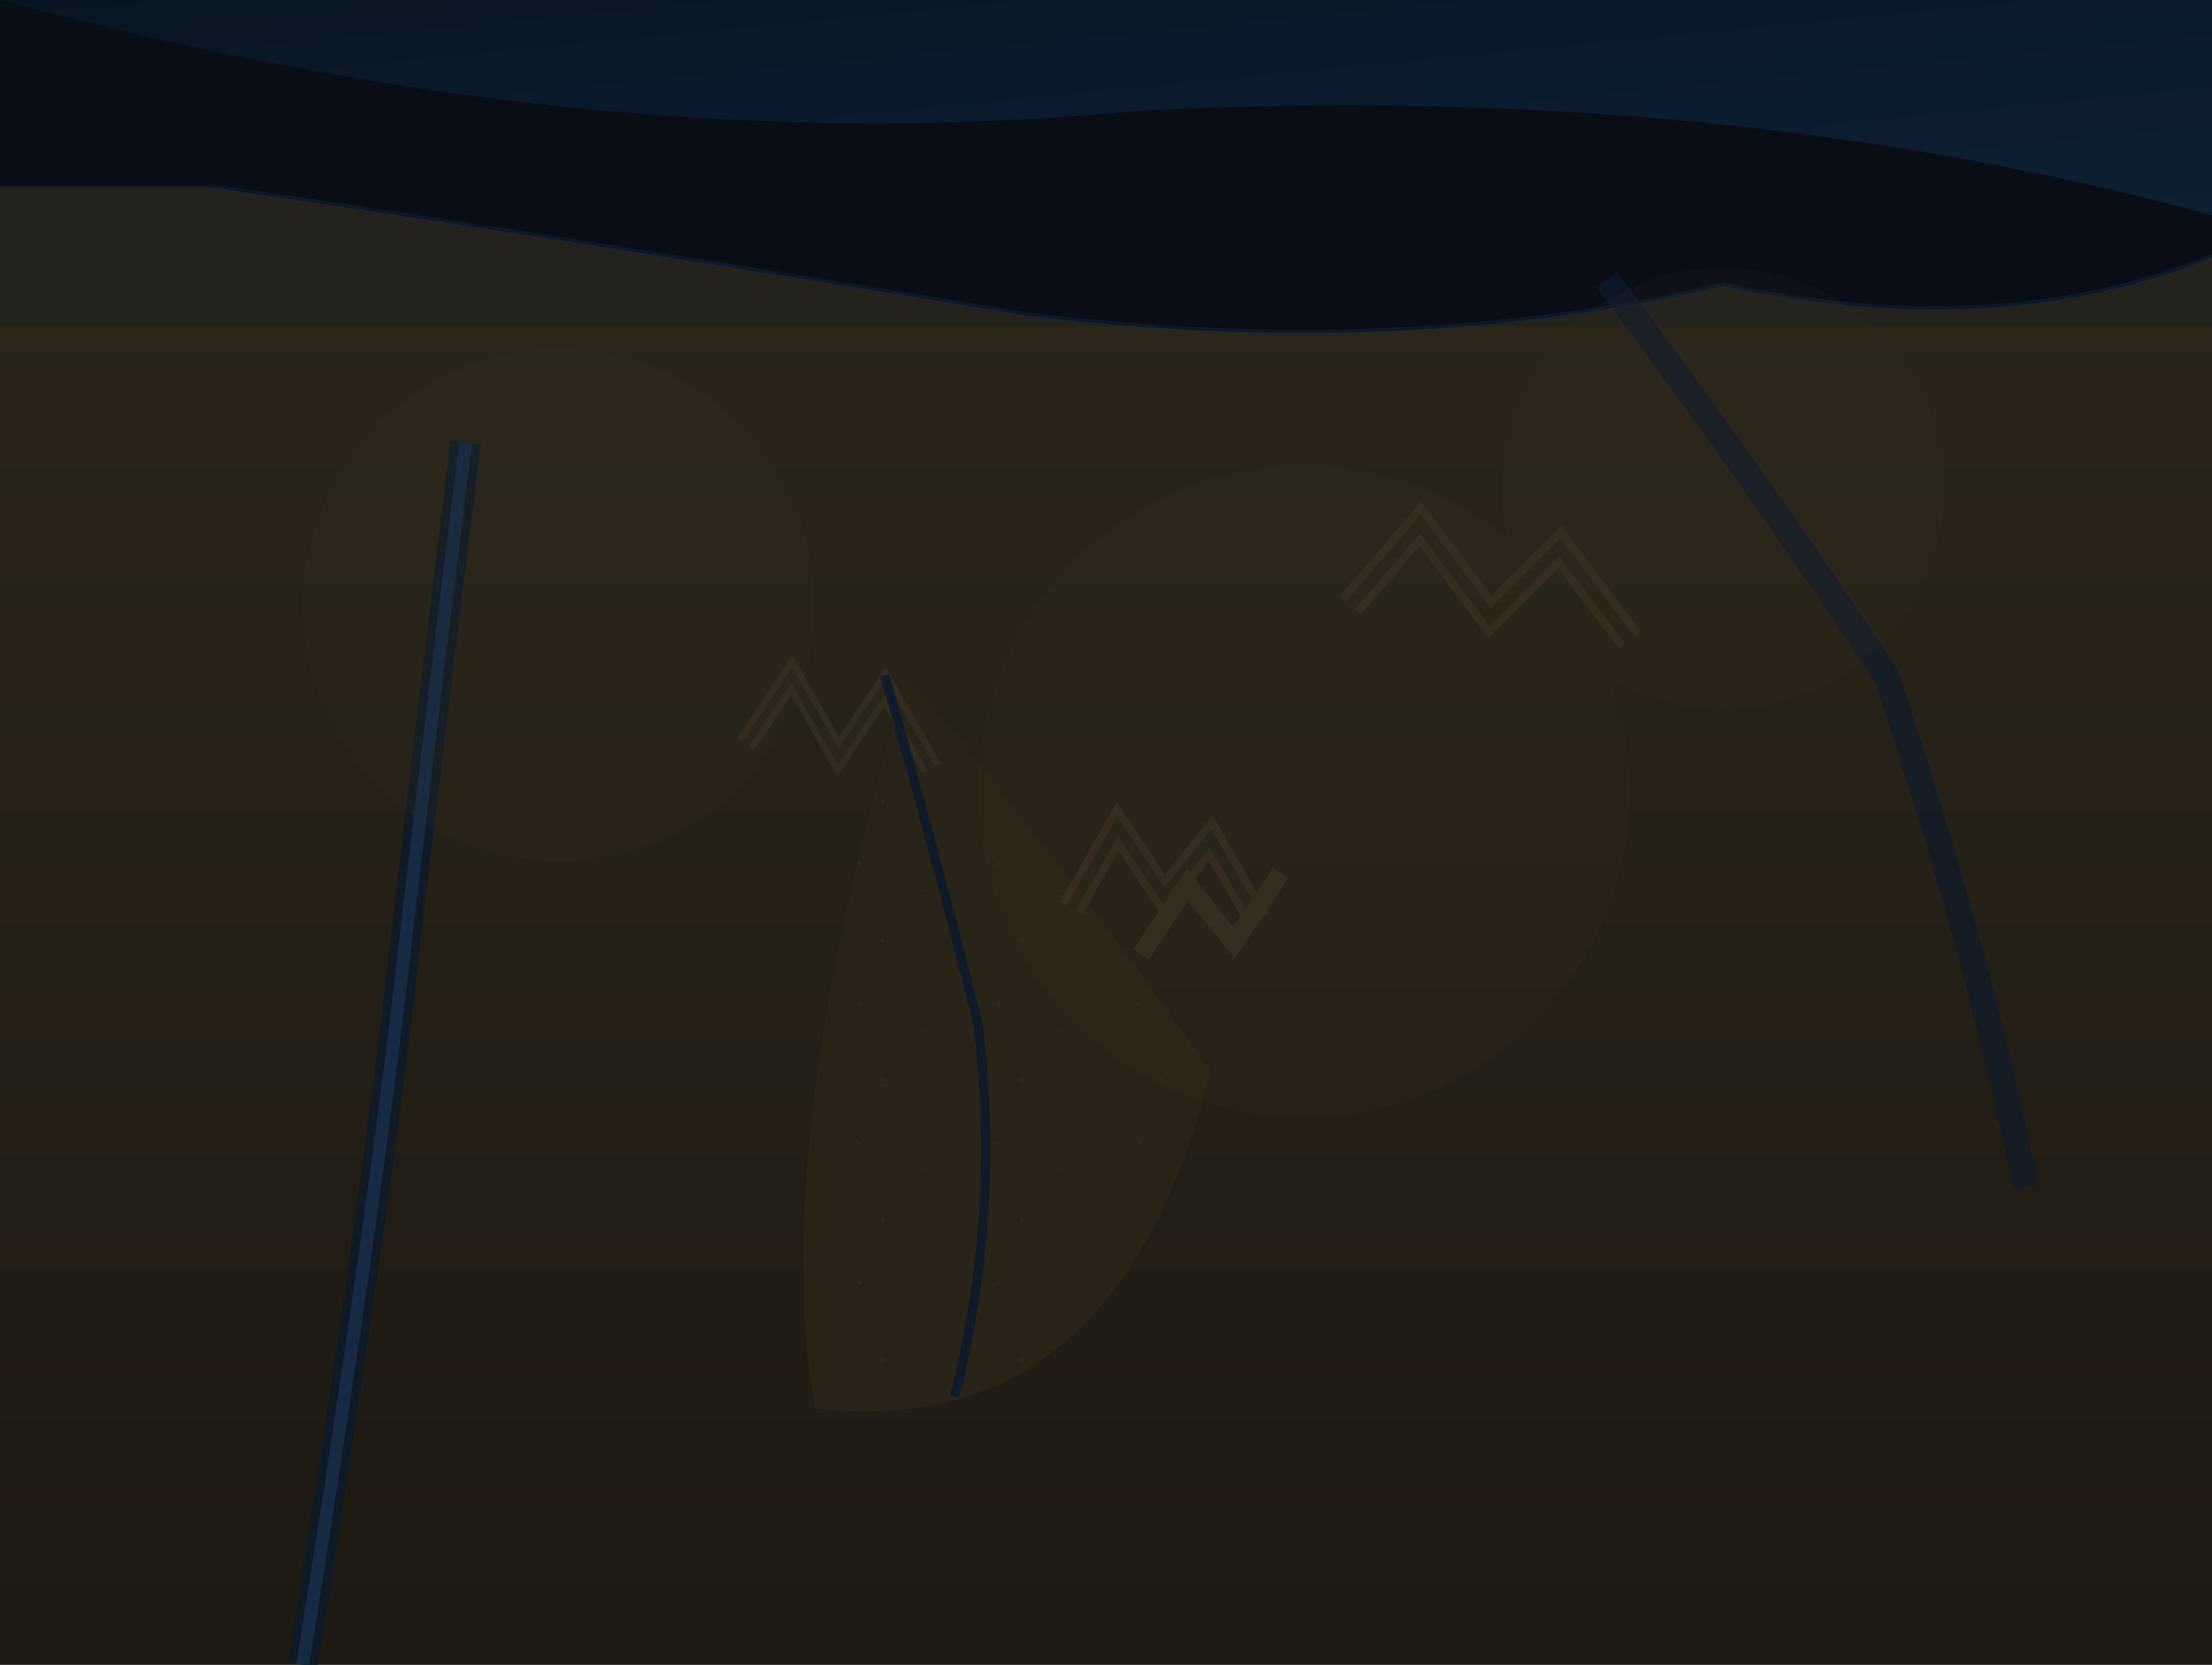
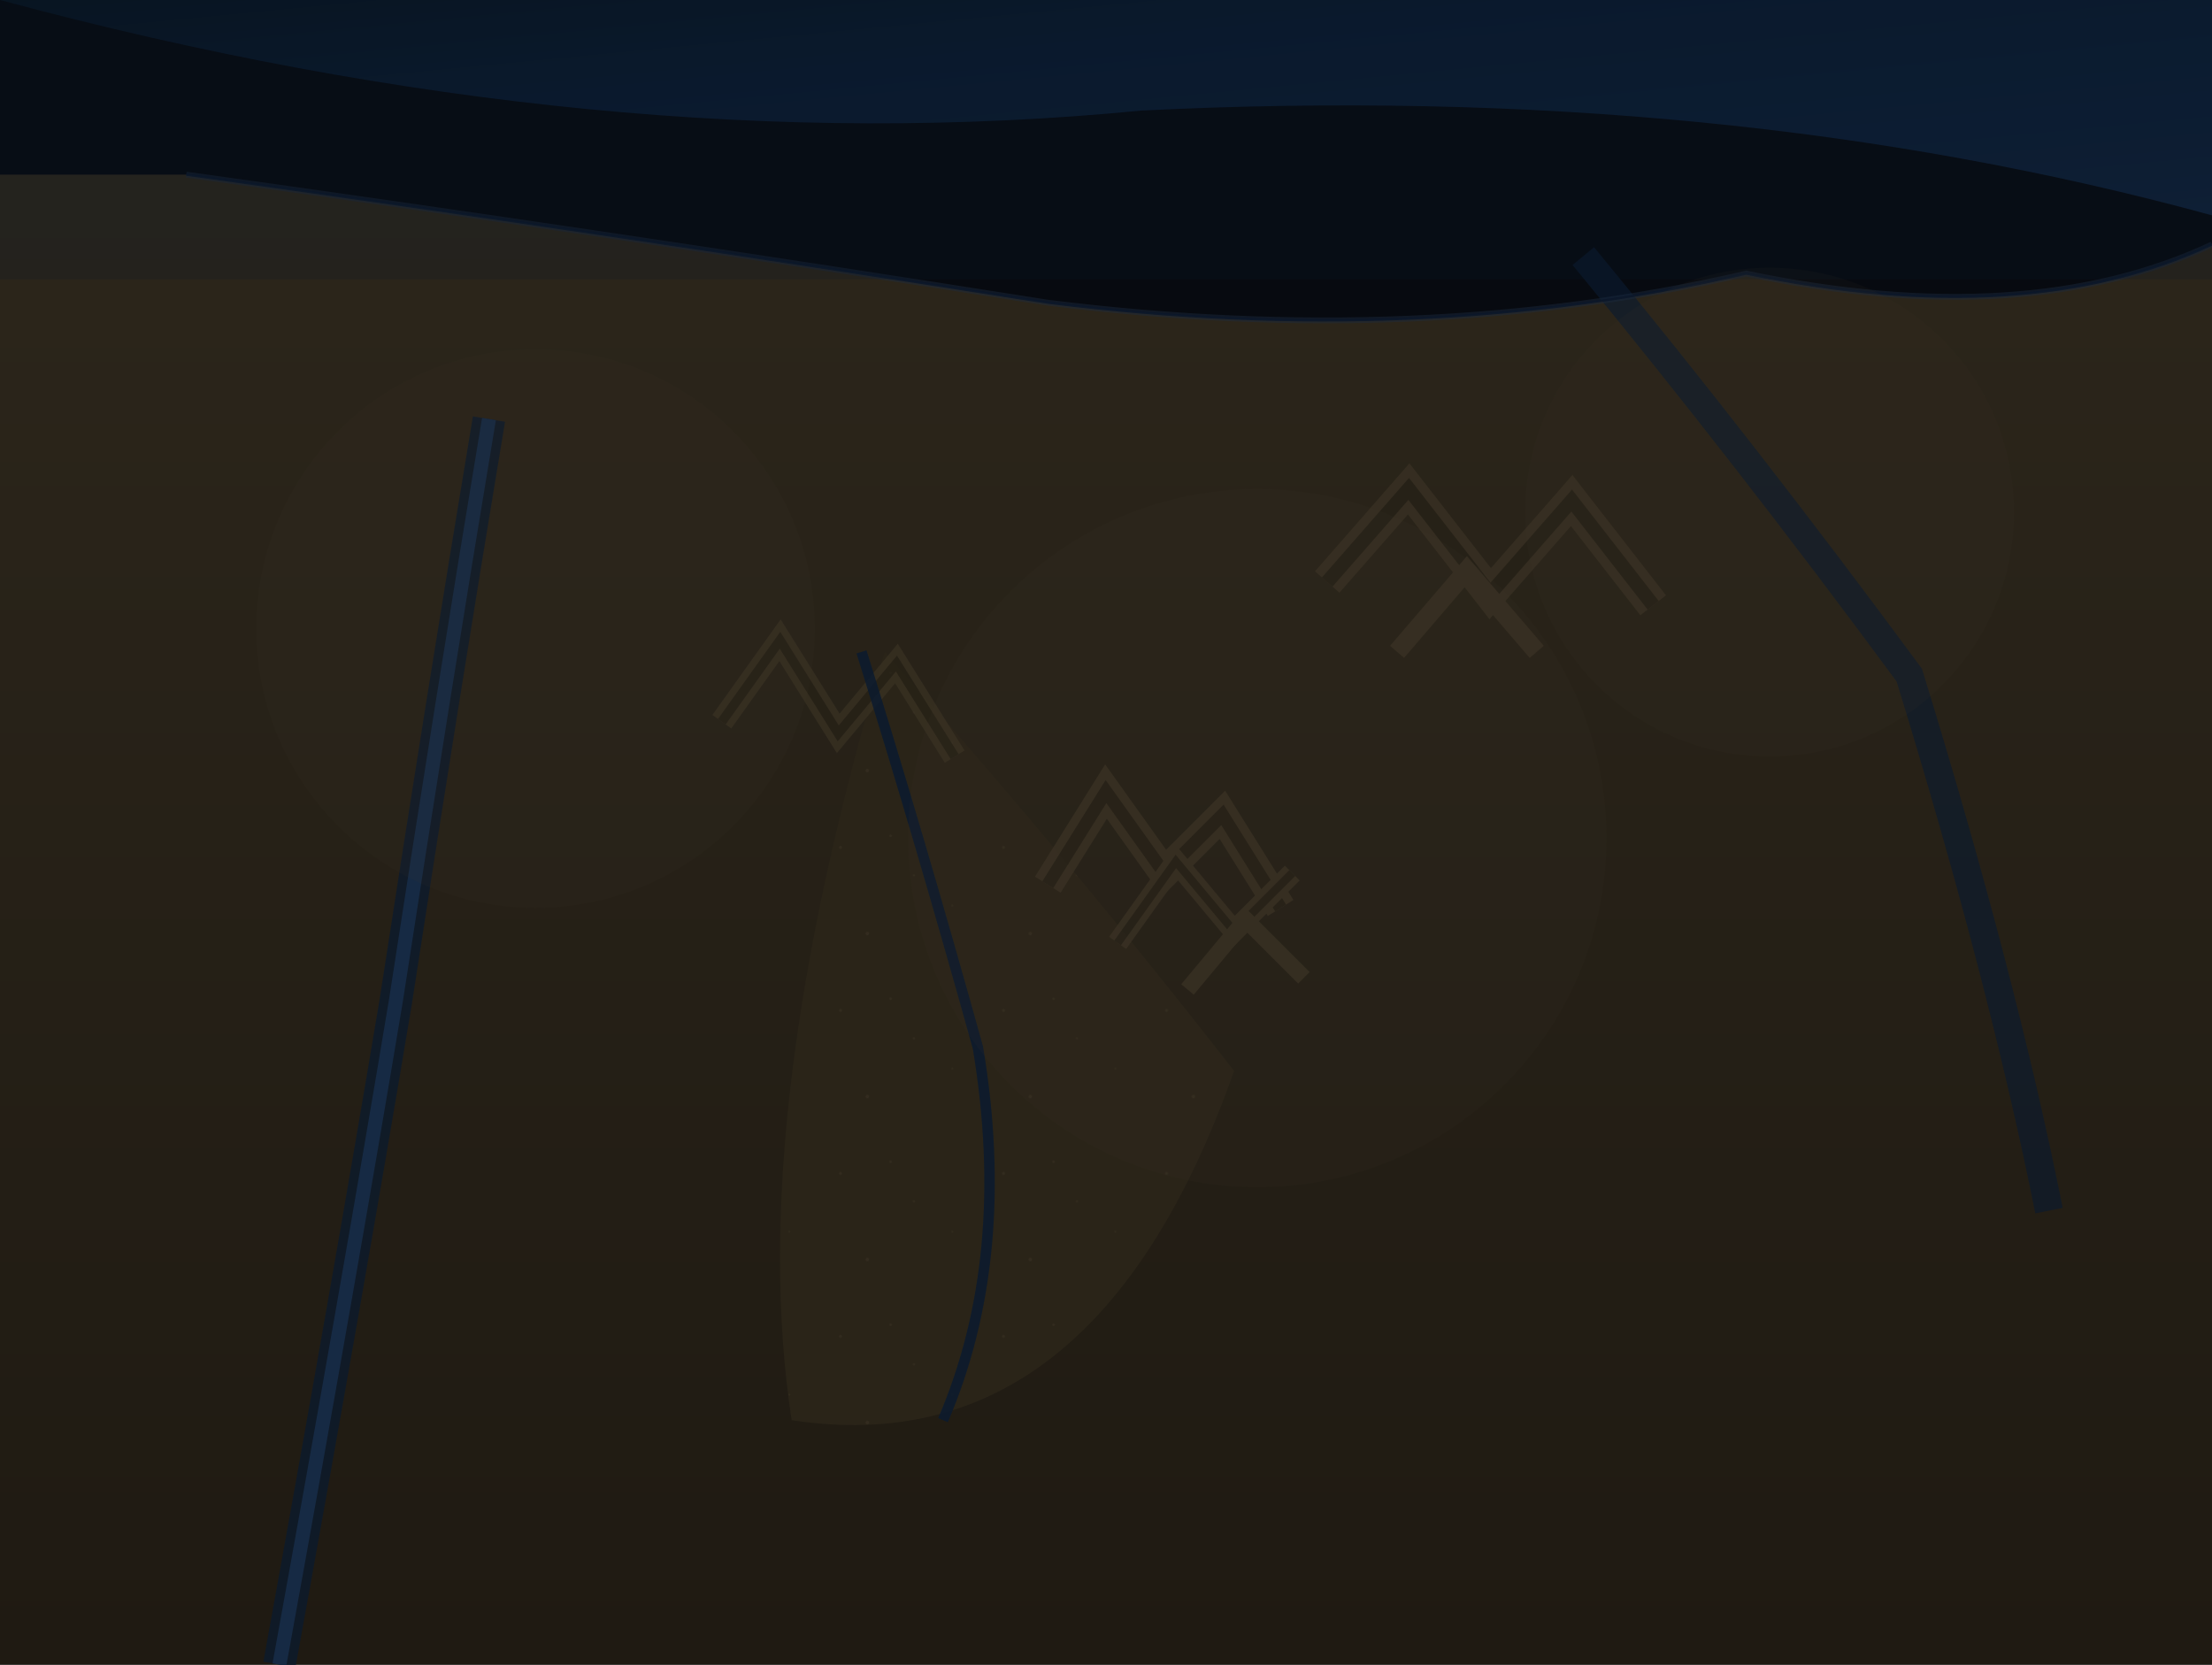
<svg xmlns="http://www.w3.org/2000/svg" width="1900" height="1430" viewBox="0 0 1900 1430">
  <defs>
    <linearGradient id="seaDeep" x1="0%" y1="0%" x2="100%" y2="100%">
      <stop offset="0%" stop-color="#08141f" />
-       <stop offset="40%" stop-color="#0a1a2e" />
+       <stop offset="35%" stop-color="#0a1a2e" />
      <stop offset="100%" stop-color="#0f2138" />
    </linearGradient>
    <linearGradient id="landBase" x1="0%" y1="0%" x2="0%" y2="100%">
      <stop offset="0%" stop-color="#2c261b" />
      <stop offset="100%" stop-color="#1f1a12" />
    </linearGradient>
-     <pattern id="sandTexture" patternUnits="userSpaceOnUse" width="120" height="120">
-       <rect width="120" height="120" fill="#2a2418" />
-       <circle cx="18" cy="22" r="1.2" fill="#3a3224" opacity="0.5" />
-       <circle cx="72" cy="45" r="0.9" fill="#3a3224" opacity="0.45" />
-       <circle cx="38" cy="88" r="1.4" fill="#3a3224" opacity="0.55" />
-       <circle cx="95" cy="65" r="0.8" fill="#3a3224" opacity="0.4" />
+     <pattern id="sandTexture" patternUnits="userSpaceOnUse" width="140" height="140">
+       <rect width="140" height="140" fill="#2a2418" />
+       <circle cx="22" cy="28" r="1.3" fill="#3a3224" opacity="0.5" />
+       <circle cx="85" cy="52" r="1.0" fill="#3a3224" opacity="0.45" />
+       <circle cx="45" cy="102" r="1.5" fill="#3a3224" opacity="0.55" />
+       <circle cx="118" cy="78" r="0.9" fill="#3a3224" opacity="0.4" />
+       <circle cx="65" cy="18" r="1.1" fill="#3a3224" opacity="0.48" />
    </pattern>
-     <linearGradient id="hillGrad" x1="0%" y1="0%" x2="0%" y2="100%">
-       <stop offset="0%" stop-color="#322b20" />
+     <linearGradient id="mountainGrad" x1="0%" y1="0%" x2="0%" y2="100%">
+       <stop offset="0%" stop-color="#3a3224" />
      <stop offset="100%" stop-color="#252016" />
    </linearGradient>
  </defs>
  <rect width="1900" height="1430" fill="#070a10" />
  <path d="M0,0 Q520,140 980,95 Q1480,70 1900,185 L1900,0 Z" fill="url(#seaDeep)" />
-   <path d="M780,580 Q920,750 1040,920 Q1100,1100 960,1240 Q820,1320 700,1210 Q660,980 780,580" fill="#0a1a2e" />
-   <path d="M180,160 Q520,210 880,270 Q1200,310 1480,245 Q1720,295 1900,220 L1900,1430 L0,1430 L0,160 Z" fill="url(#landBase)" />
-   <path d="M780,580 Q920,750 1040,920 Q960,1240 700,1210 Q660,980 780,580" fill="url(#sandTexture)" />
-   <g opacity="0.7">
-     <path d="M920,780 L960,710 L1000,770 L1040,720 L1080,790" fill="none" stroke="#3a3224" stroke-width="22" />
-     <path d="M920,780 L960,710 L1000,770 L1040,720 L1080,790" fill="none" stroke="#2a2418" stroke-width="9" />
-     <path d="M980,820 L1020,760 L1060,810 L1100,750" fill="none" stroke="#3a3224" stroke-width="16" />
-   </g>
-   <g opacity="0.6">
-     <path d="M640,640 L680,580 L720,650 L760,590 L800,660" fill="none" stroke="#3a3224" stroke-width="18" />
-     <path d="M640,640 L680,580 L720,650 L760,590 L800,660" fill="none" stroke="#2a2418" stroke-width="7" />
+   <path d="M760,560 Q920,740 1060,920 Q1120,1120 940,1260 Q800,1340 680,1220 Q640,960 760,560" fill="#0a1a2e" />
+   <path d="M160,150 Q520,200 900,260 Q1220,300 1500,235 Q1740,285 1900,210 L1900,1430 L0,1430 L0,150 Z" fill="url(#landBase)" />
+   <path d="M760,560 Q920,740 1060,920 Q940,1260 680,1220 Q640,960 760,560" fill="url(#sandTexture)" />
+   <g opacity="0.72">
+     <path d="M900,760 L950,680 L1000,750 L1050,700 L1100,780" fill="none" stroke="#3a3224" stroke-width="26" />
+     <path d="M900,760 L950,680 L1000,750 L1050,700 L1100,780" fill="none" stroke="#252016" stroke-width="11" />
+     <path d="M960,810 L1010,740 L1060,800 L1110,750" fill="none" stroke="#3a3224" stroke-width="18" />
+     <path d="M960,810 L1010,740 L1060,800 L1110,750" fill="none" stroke="#252016" stroke-width="7" />
+     <path d="M1020,850 L1070,790 L1120,840" fill="none" stroke="#3a3224" stroke-width="14" />
  </g>
  <g opacity="0.65">
-     <path d="M1160,520 L1220,450 L1280,530 L1340,470 L1400,550" fill="none" stroke="#3a3224" stroke-width="24" />
-     <path d="M1160,520 L1220,450 L1280,530 L1340,470 L1400,550" fill="none" stroke="#2a2418" stroke-width="10" />
+     <path d="M620,620 L670,550 L720,630 L770,570 L820,650" fill="none" stroke="#3a3224" stroke-width="20" />
+     <path d="M620,620 L670,550 L720,630 L770,570 L820,650" fill="none" stroke="#252016" stroke-width="8" />
  </g>
-   <path d="M260,1430 Q310,1120 340,880 Q370,620 400,380" fill="none" stroke="#0a1a2e" stroke-width="26" opacity="0.75" />
-   <path d="M260,1430 Q310,1120 340,880 Q370,620 400,380" fill="none" stroke="#162a44" stroke-width="11" />
-   <path d="M1380,240 Q1500,400 1620,580 Q1700,820 1740,1020" fill="none" stroke="#0a1a2e" stroke-width="22" opacity="0.65" />
-   <path d="M760,580 Q800,720 840,880 Q860,1040 820,1200" fill="none" stroke="#0a1a2e" stroke-width="8" opacity="0.85" />
-   <path d="M180,160 Q520,210 880,270 Q1200,310 1480,245 Q1720,295 1900,220" fill="none" stroke="#1a2a3f" stroke-width="4" opacity="0.5" />
-   <path d="M180,160 Q520,210 880,270 Q1200,310 1480,245 Q1720,295 1900,220" fill="none" stroke="#0a1629" stroke-width="1.5" opacity="0.9" />
-   <rect x="0" y="0" width="1900" height="280" fill="#0a1629" opacity="0.25" />
-   <g opacity="0.12">
-     <circle cx="480" cy="520" r="220" fill="#3a3224" />
-     <circle cx="1120" cy="680" r="280" fill="#3a3224" />
-     <circle cx="1480" cy="420" r="190" fill="#3a3224" />
+   <g opacity="0.68">
+     <path d="M1140,500 L1210,420 L1280,510 L1350,430 L1420,520" fill="none" stroke="#3a3224" stroke-width="28" />
+     <path d="M1140,500 L1210,420 L1280,510 L1350,430 L1420,520" fill="none" stroke="#252016" stroke-width="12" />
+     <path d="M1200,560 L1260,490 L1320,560" fill="none" stroke="#3a3224" stroke-width="16" />
+   </g>
+   <path d="M240,1430 Q300,1100 340,860 Q380,600 420,360" fill="none" stroke="#0a1a2e" stroke-width="28" opacity="0.75" />
+   <path d="M240,1430 Q300,1100 340,860 Q380,600 420,360" fill="none" stroke="#162a44" stroke-width="12" />
+   <path d="M1360,220 Q1500,390 1640,580 Q1720,840 1760,1040" fill="none" stroke="#0a1a2e" stroke-width="24" opacity="0.65" />
+   <path d="M740,560 Q790,720 840,900 Q870,1080 810,1220" fill="none" stroke="#0a1a2e" stroke-width="9" opacity="0.85" />
+   <path d="M160,150 Q520,200 900,260 Q1220,300 1500,235 Q1740,285 1900,210" fill="none" stroke="#1a2a3f" stroke-width="5" opacity="0.45" />
+   <path d="M160,150 Q520,200 900,260 Q1220,300 1500,235 Q1740,285 1900,210" fill="none" stroke="#0a1629" stroke-width="2" opacity="0.85" />
+   <rect x="0" y="0" width="1900" height="240" fill="#0a1629" opacity="0.22" />
+   <g opacity="0.1">
+     <circle cx="460" cy="540" r="240" fill="#3a3224" />
+     <circle cx="1080" cy="720" r="300" fill="#3a3224" />
+     <circle cx="1520" cy="440" r="210" fill="#3a3224" />
  </g>
</svg>
